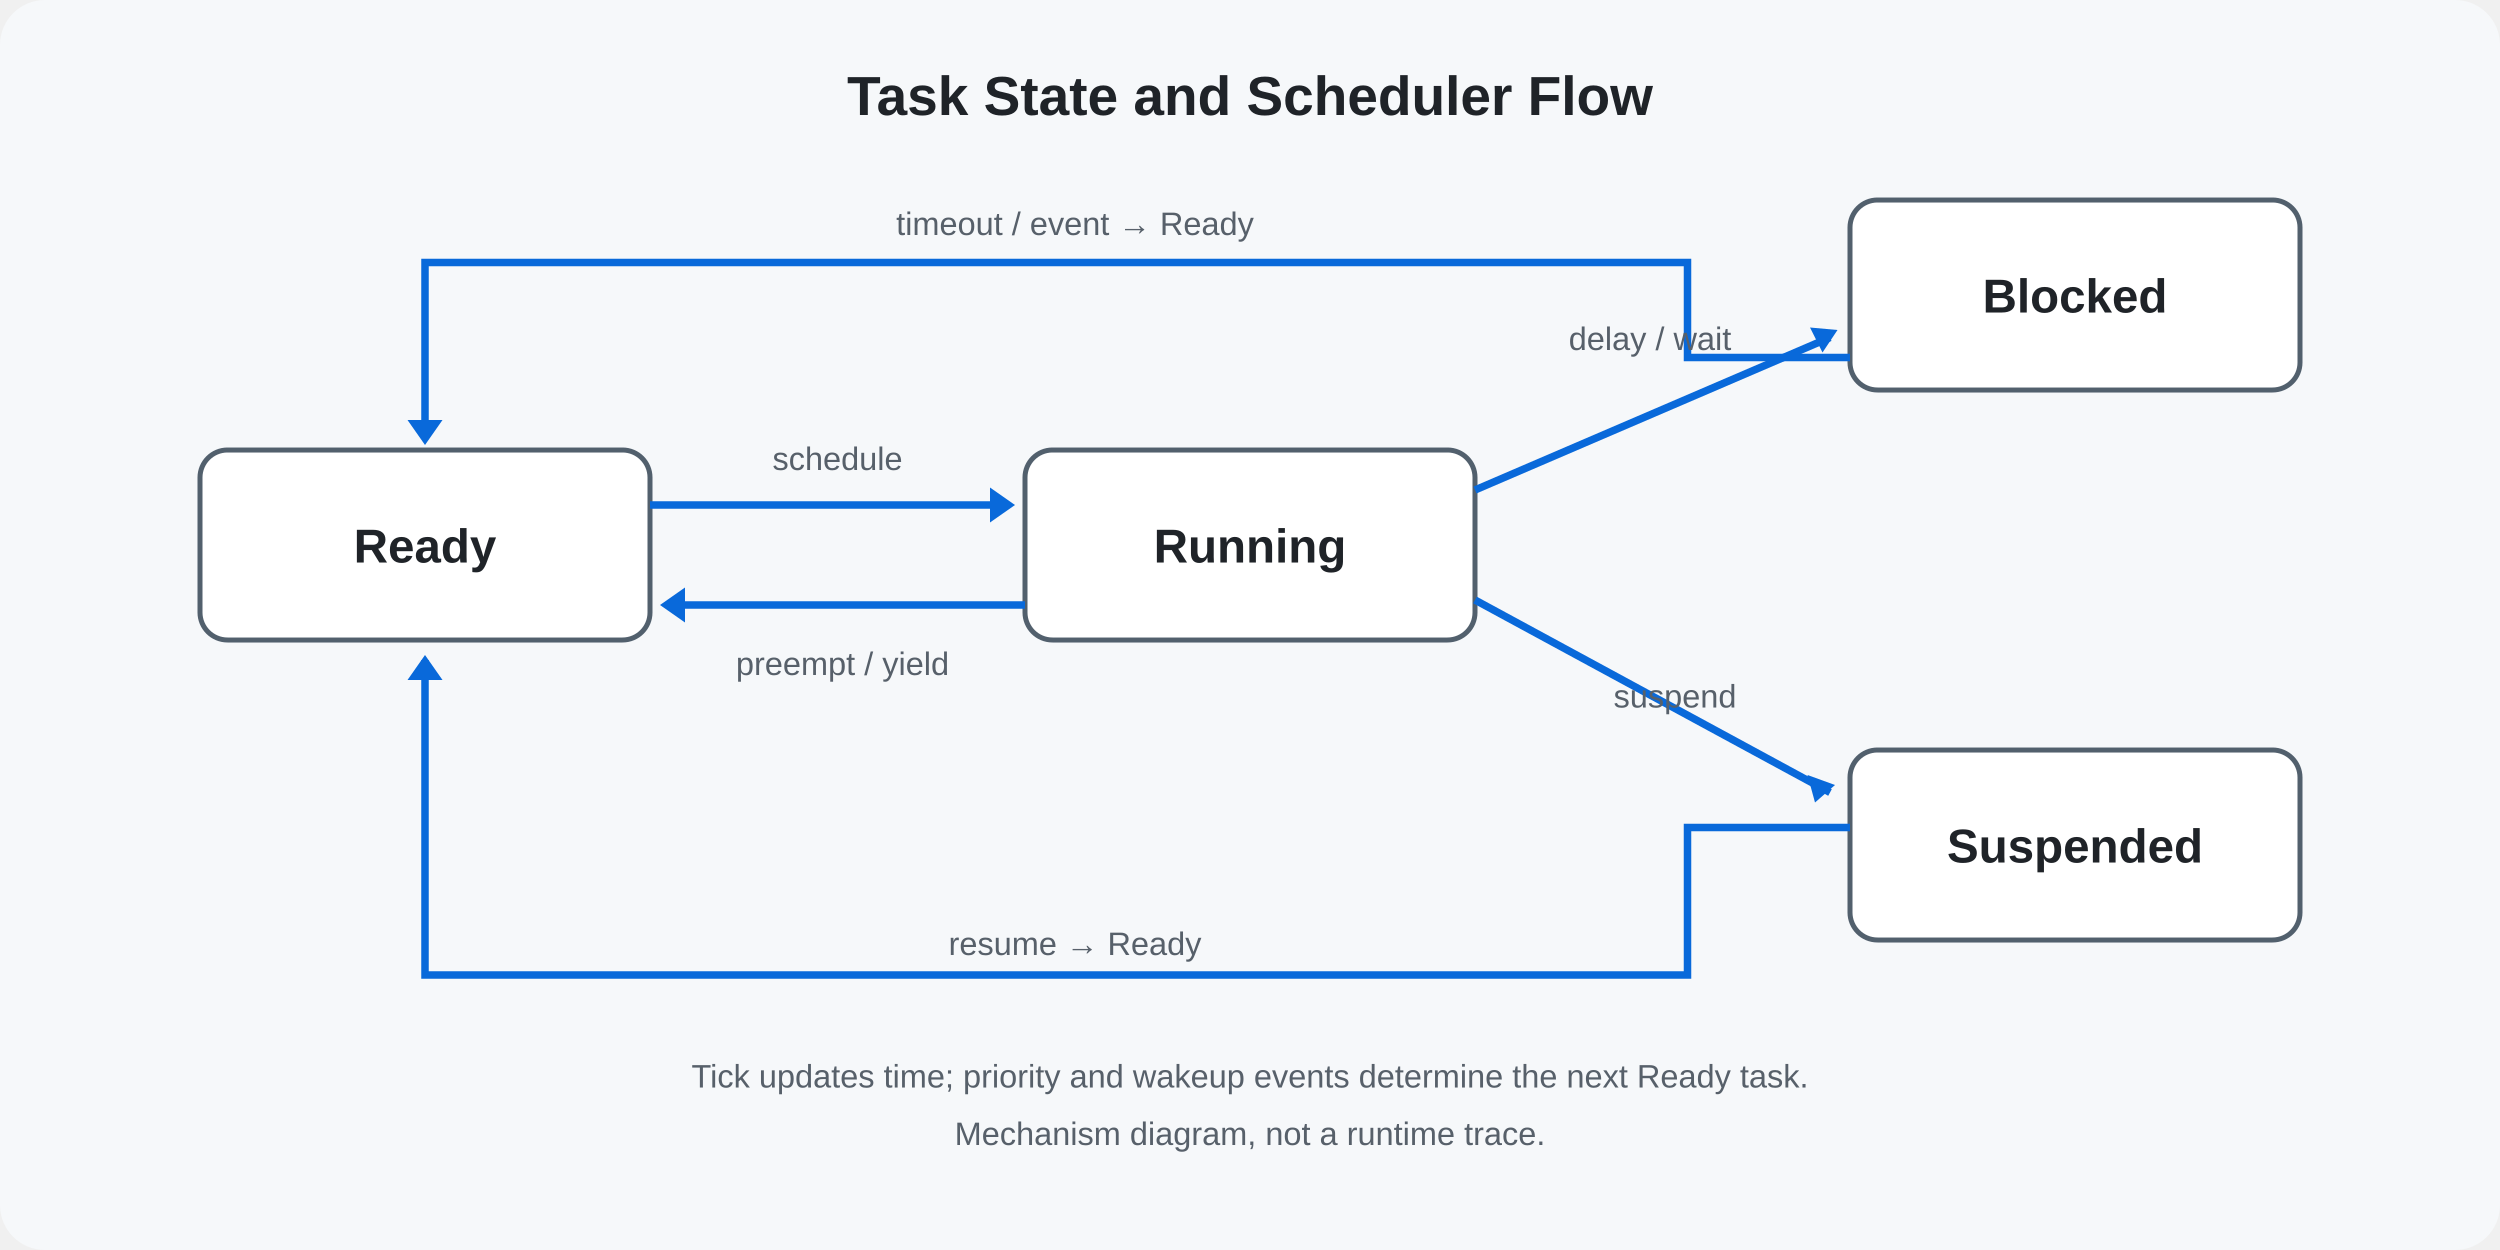
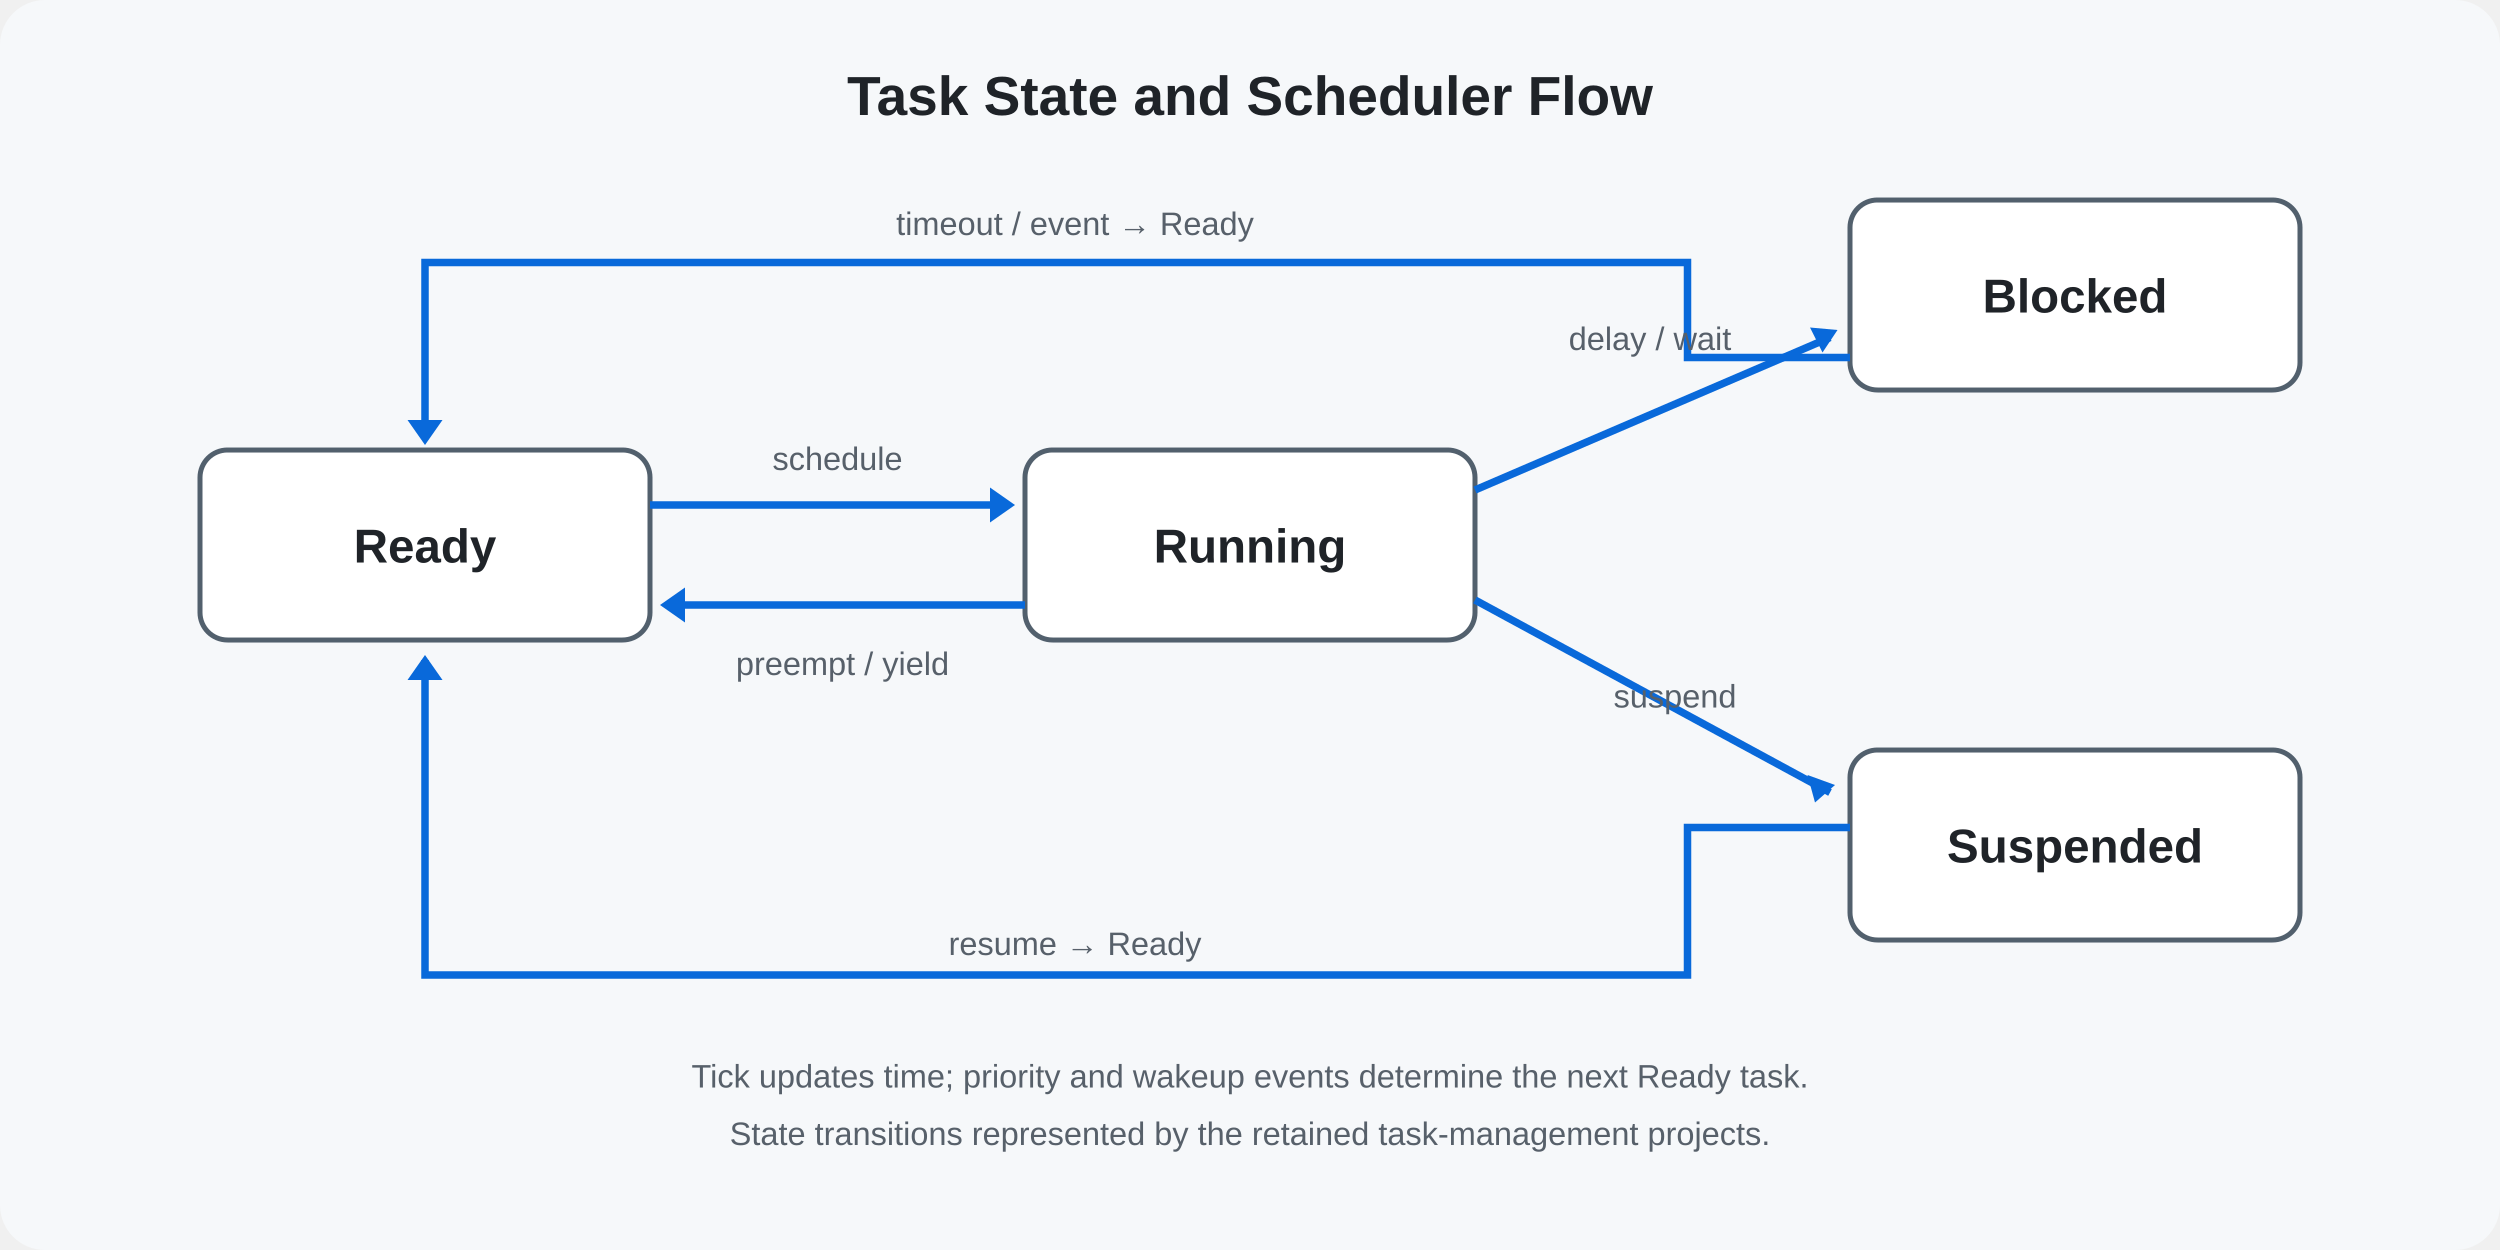
<svg xmlns="http://www.w3.org/2000/svg" width="1000" height="500" viewBox="0 0 1000 500" role="img" aria-labelledby="title desc">
  <style>
    .bg { fill: #f6f8fa; }
    .box { fill: #ffffff; stroke: #52606d; stroke-width: 2; }
    .title { fill: #1f2328; font: 600 22px 'Segoe UI', Arial, sans-serif; }
    .label { fill: #1f2328; font: 600 19px 'Segoe UI', Arial, sans-serif; }
    .detail { fill: #57606a; font: 13px 'Segoe UI', Arial, sans-serif; }
    .line { stroke: #0969da; stroke-width: 3; fill: none; }
    .arrow { fill: #0969da; }
    @media (prefers-color-scheme: dark) {
      .bg { fill: #0d1117; }
      .box { fill: #161b22; stroke: #8b949e; }
      .title, .label { fill: #f0f6fc; }
      .detail { fill: #b1bac4; }
      .line { stroke: #58a6ff; }
      .arrow { fill: #58a6ff; }
    }
  </style>
  <rect class="bg" width="1000" height="500" rx="18" />
  <g text-anchor="middle">
    <text class="title" x="500" y="46">Task State and Scheduler Flow</text>
    <g class="box">
      <rect x="80" y="180" width="180" height="76" rx="11" />
      <rect x="410" y="180" width="180" height="76" rx="11" />
      <rect x="740" y="80" width="180" height="76" rx="11" />
      <rect x="740" y="300" width="180" height="76" rx="11" />
    </g>
    <g class="label">
      <text x="170" y="225">Ready</text>
      <text x="500" y="225">Running</text>
      <text x="830" y="125">Blocked</text>
      <text x="830" y="345">Suspended</text>
    </g>
    <g class="line">
      <path d="M260 202h142" />
      <path d="M410 242H268" />
      <path d="M590 196L732 135" />
      <path d="M740 143H675V105H170V174" />
      <path d="M590 240l142 77" />
      <path d="M740 331H675V390H170V264" />
    </g>
    <g class="arrow">
      <path d="M396 195l10 7-10 7z" />
      <path d="M274 235l-10 7 10 7z" />
      <path d="M724 131l11 1-6 9z" />
      <path d="M163 168l7 10 7-10z" />
      <path d="M723 310l11 4-8 7z" />
      <path d="M163 272l7-10 7 10z" />
    </g>
    <g class="detail">
      <text x="335" y="188">schedule</text>
      <text x="337" y="270">preempt / yield</text>
      <text x="660" y="140">delay / wait</text>
      <text x="430" y="94">timeout / event → Ready</text>
      <text x="670" y="283">suspend</text>
      <text x="430" y="382">resume → Ready</text>
      <text x="500" y="435">Tick updates time; priority and wakeup events determine the next Ready task.</text>
-       <text x="500" y="458">Mechanism diagram, not a runtime trace.</text>
+       <text x="500" y="458">State transitions represented by the retained task-management projects.</text>
    </g>
  </g>
</svg>
